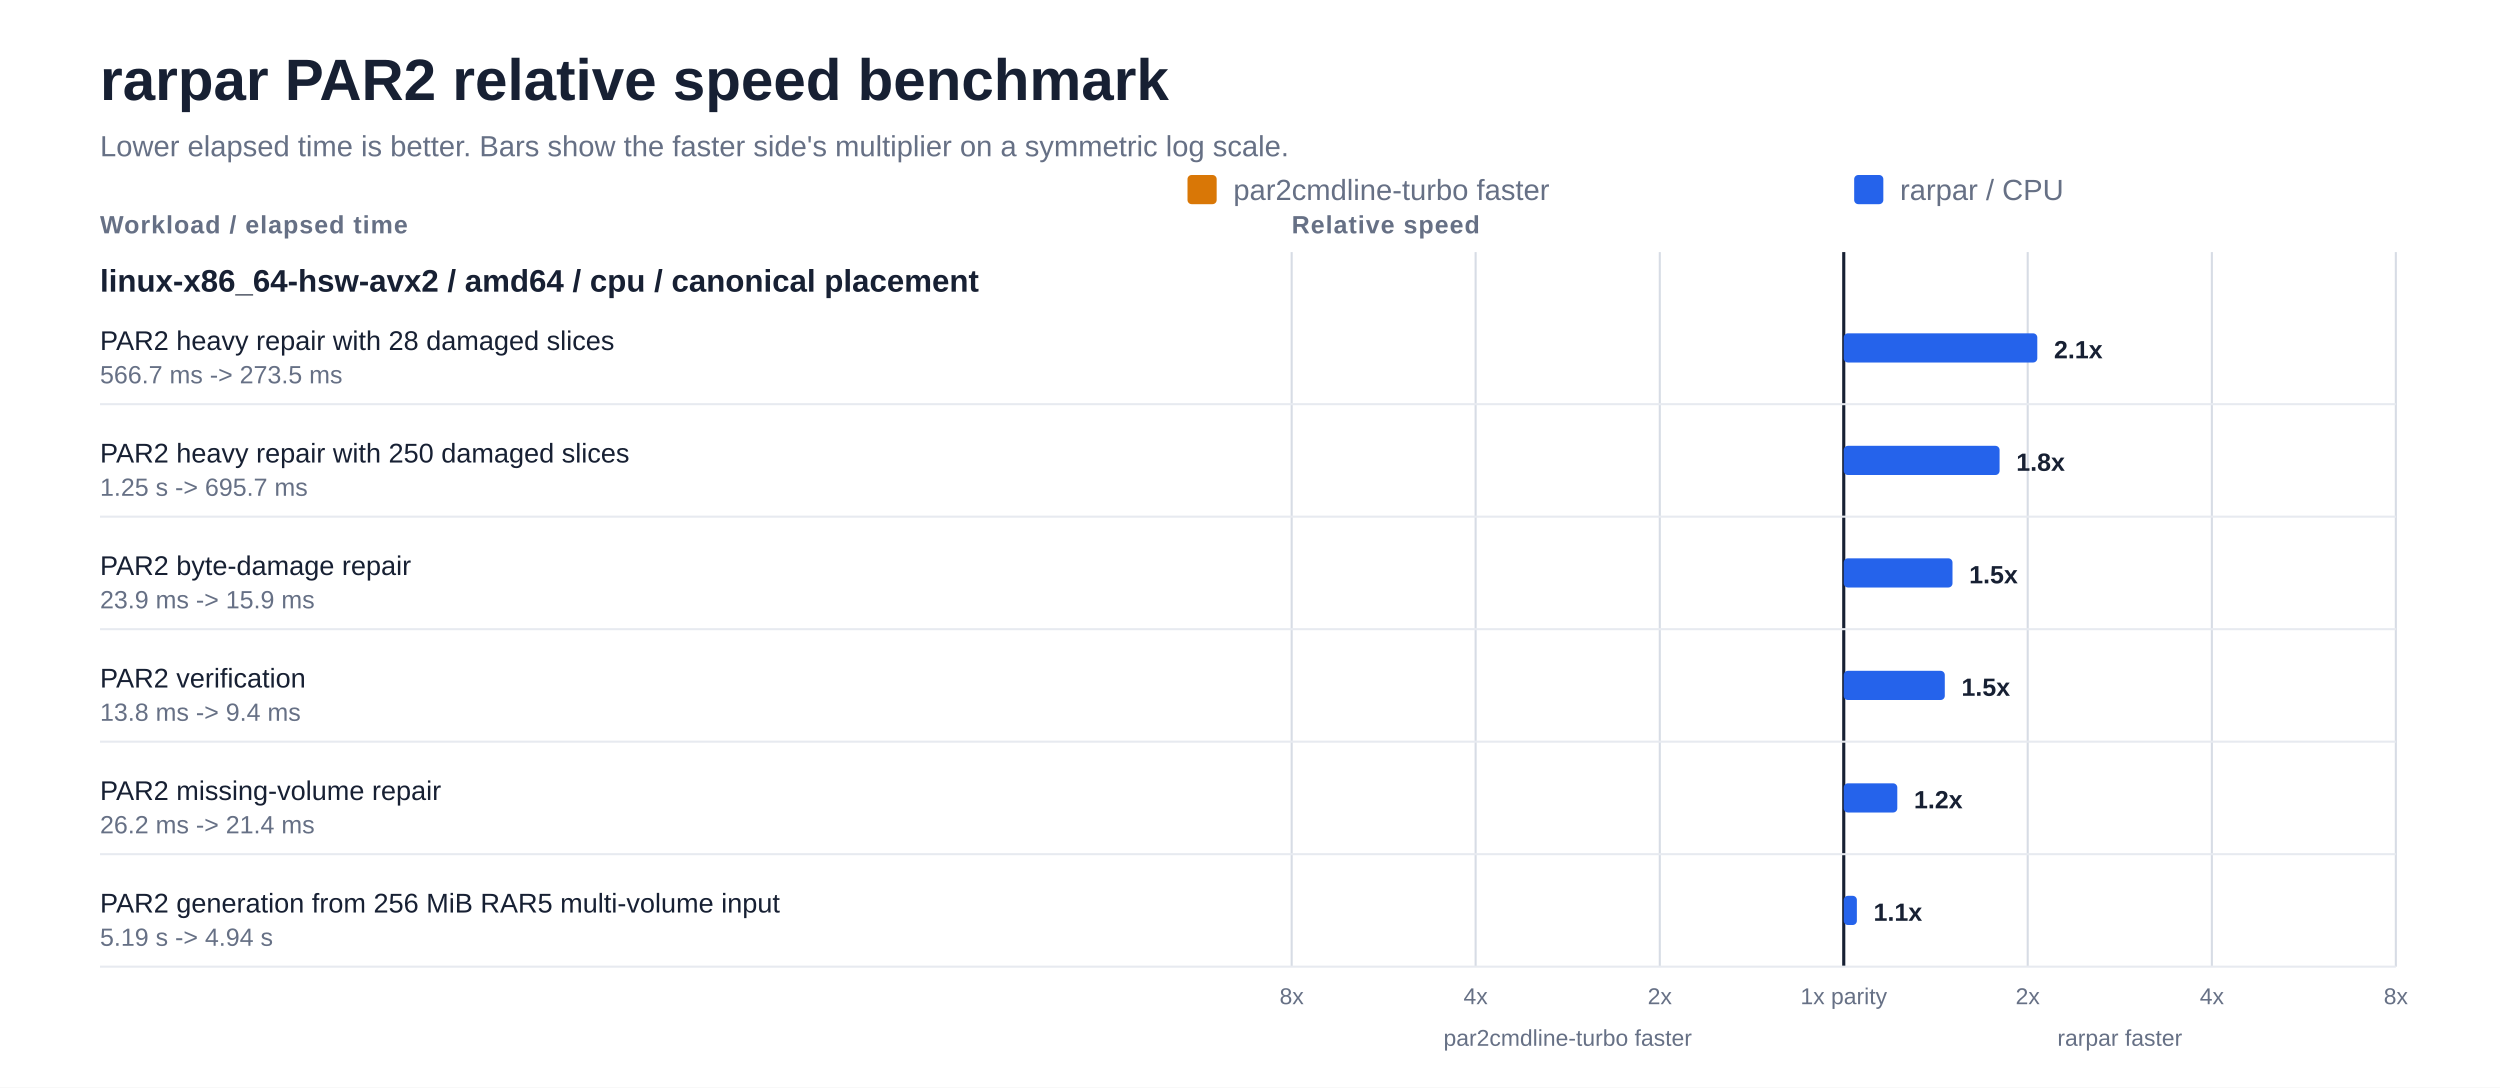
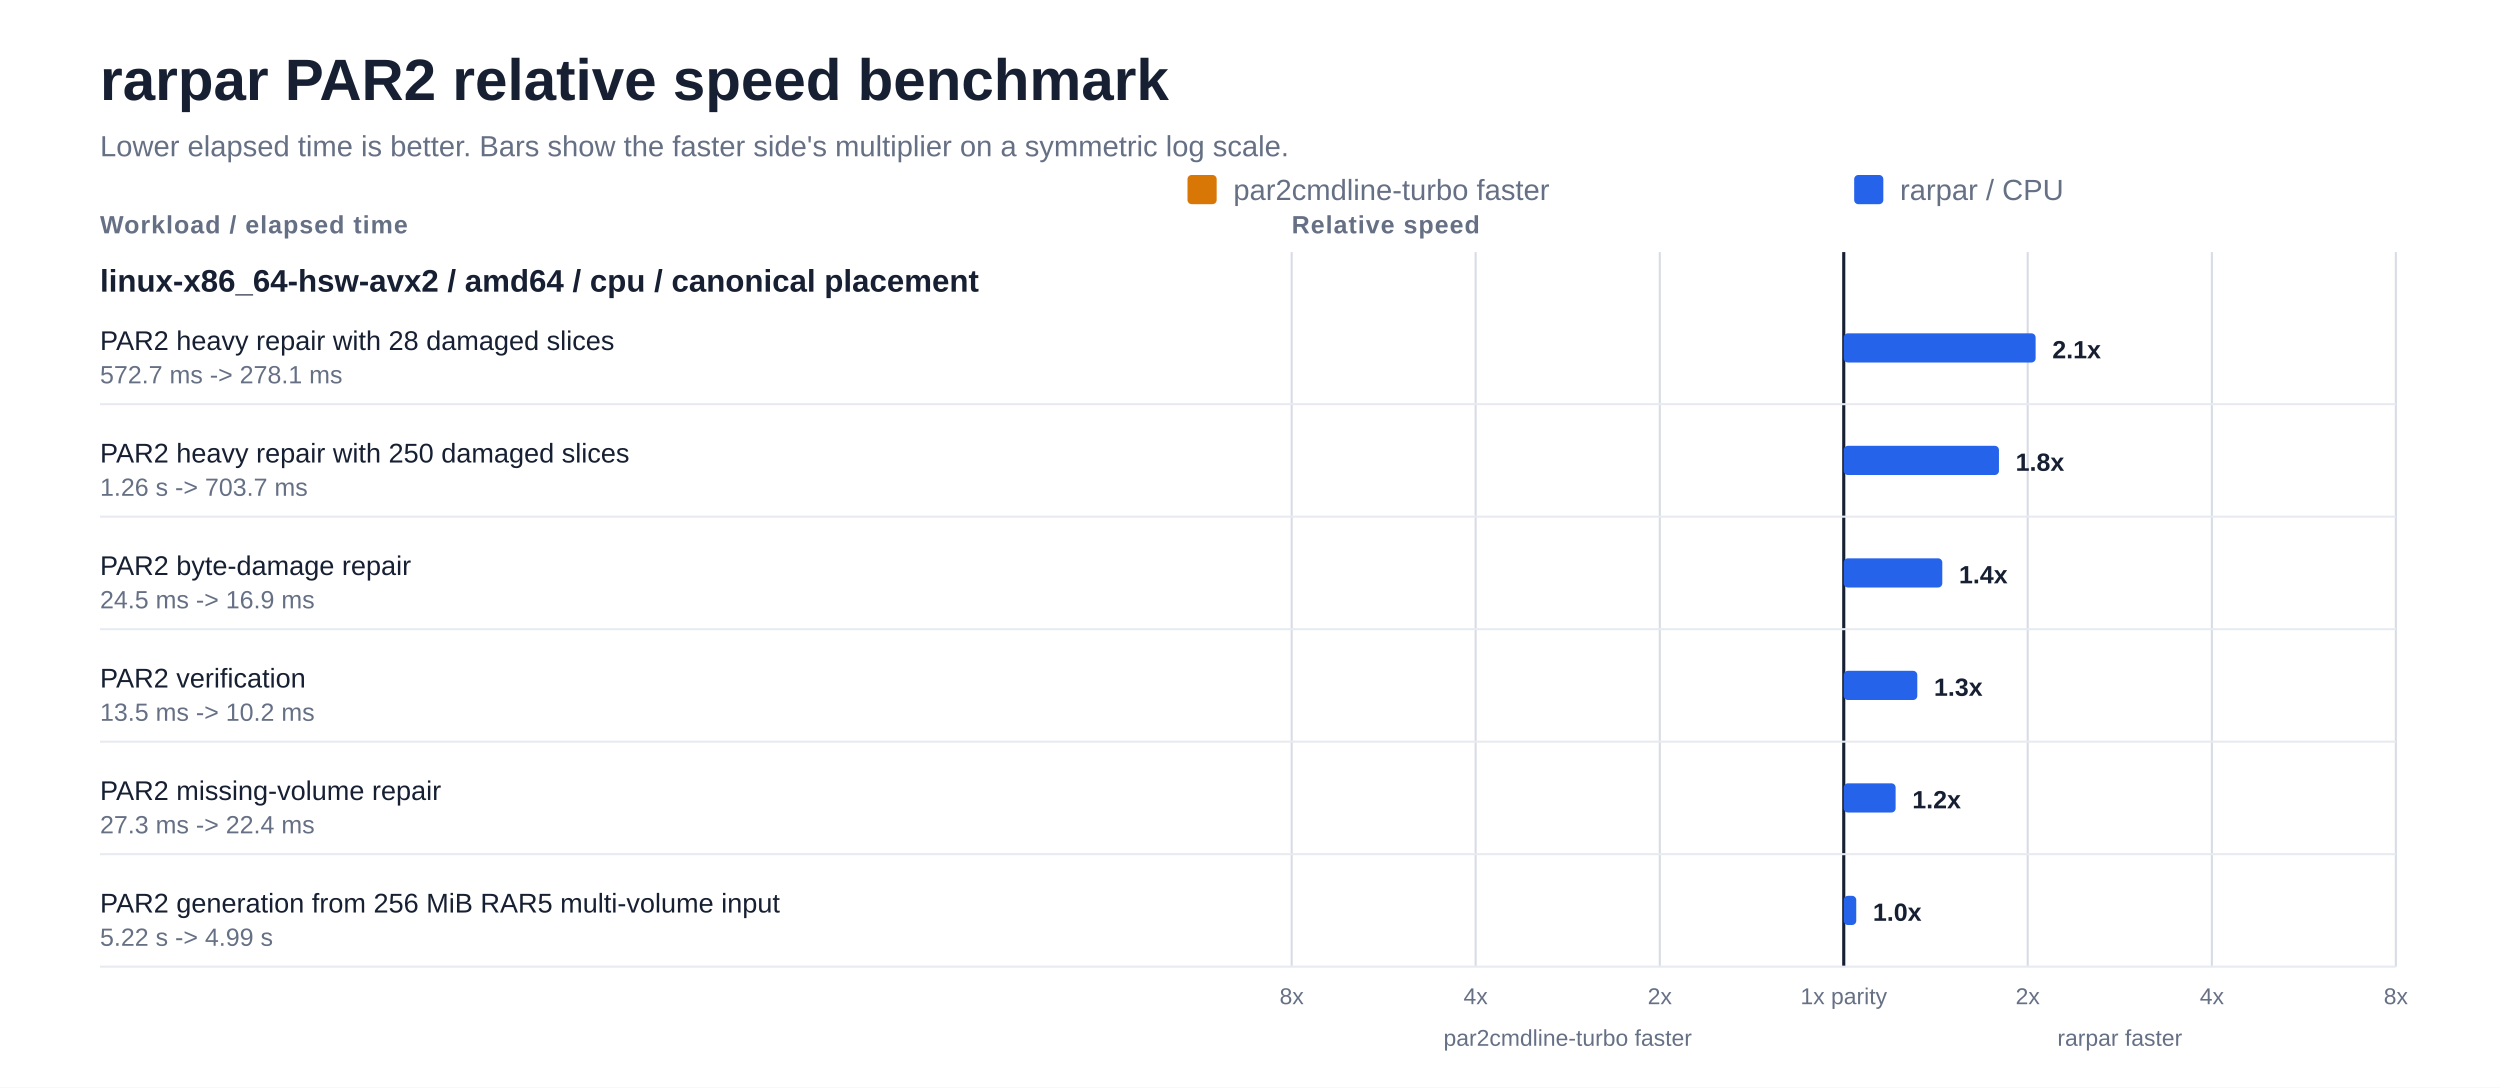
<svg xmlns="http://www.w3.org/2000/svg" width="1200" height="522" viewBox="0 0 1200 522" role="img" aria-labelledby="title desc">
  <style>
    .bg { fill: #ffffff; } text { font-family: Arial, sans-serif; fill: #172033; }
    .title { font-size: 28px; font-weight: 600; } .subtitle { font-size: 14px; fill: #667085; }
    .column { font-size: 12px; font-weight: 600; fill: #667085; letter-spacing: .04em; text-transform: uppercase; }
    .machine { font-size: 15px; font-weight: 600; } .workload { font-size: 13px; font-weight: 500; }
    .timing { font-size: 12px; fill: #667085; } .tick { font-size: 11px; fill: #667085; } .ratio { font-size: 12px; font-weight: 600; }
    .grid { stroke: #d7dce5; stroke-width: 1; } .parity { stroke: #172033; stroke-width: 1.5; } .rule { stroke: #e7eaf0; stroke-width: 1; }
    .cpu { fill: #2563eb; } .gpu { fill: #7c3aed; } .slower { fill: #d97706; }
    @media (prefers-color-scheme: dark) { .bg { fill: #0d1117; } text { fill: #e6edf3; } .subtitle, .column, .timing, .tick { fill: #9ca7b5; } .grid { stroke: #30363d; } .parity { stroke: #e6edf3; } .rule { stroke: #21262d; } .cpu { fill: #58a6ff; } .gpu { fill: #bc8cff; } .slower { fill: #f2a65a; } }
  </style>
  <rect class="bg" width="1200" height="522" />
  <text class="title" x="48" y="48">rarpar PAR2 relative speed benchmark</text>
  <text class="subtitle" x="48" y="75">Lower elapsed time is better. Bars show the faster side's multiplier on a symmetric log scale.</text>
  <g aria-label="Legend">
    <rect class="slower" x="570" y="84" width="14" height="14" rx="2" />
    <text class="subtitle" x="592" y="96">par2cmdline-turbo faster</text>
    <rect class="cpu" x="890" y="84" width="14" height="14" rx="2" />
    <text class="subtitle" x="912" y="96">rarpar / CPU</text>
  </g>
  <text class="column" x="48" y="112">Workload / elapsed time</text>
  <text class="column" x="620" y="112">Relative speed</text>
  <g aria-label="Relative speed axis">
    <line class="grid" x1="620.0" y1="121" x2="620.0" y2="464" />
    <text class="tick" x="620.0" y="482" text-anchor="middle">8x</text>
    <line class="grid" x1="708.3" y1="121" x2="708.3" y2="464" />
    <text class="tick" x="708.3" y="482" text-anchor="middle">4x</text>
    <line class="grid" x1="796.7" y1="121" x2="796.7" y2="464" />
    <text class="tick" x="796.7" y="482" text-anchor="middle">2x</text>
    <line class="parity" x1="885.0" y1="121" x2="885.0" y2="464" />
    <text class="tick" x="885.0" y="482" text-anchor="middle">1x parity</text>
    <line class="grid" x1="973.3" y1="121" x2="973.3" y2="464" />
    <text class="tick" x="973.3" y="482" text-anchor="middle">2x</text>
    <line class="grid" x1="1061.7" y1="121" x2="1061.7" y2="464" />
    <text class="tick" x="1061.7" y="482" text-anchor="middle">4x</text>
    <line class="grid" x1="1150.0" y1="121" x2="1150.0" y2="464" />
    <text class="tick" x="1150.0" y="482" text-anchor="middle">8x</text>
    <text class="tick" x="752.5" y="502" text-anchor="middle">par2cmdline-turbo faster</text>
    <text class="tick" x="1017.5" y="502" text-anchor="middle">rarpar faster</text>
  </g>
  <g aria-label="PAR2 benchmarks">
    <text class="machine" x="48" y="140">linux-x86_64-hsw-avx2 / amd64 / cpu / canonical placement</text>
    <text class="workload" x="48" y="168">PAR2 heavy repair with 28 damaged slices</text>
-     <text class="timing" x="48" y="184">566.7 ms -&gt; 273.5 ms</text>
-     <rect class="cpu" x="885.0" y="160" width="92.9" height="14" rx="2" />
-     <text class="ratio" x="985.9" y="172">2.1x</text>
+     <text class="timing" x="48" y="184">572.7 ms -&gt; 278.1 ms</text>
+     <rect class="cpu" x="885.0" y="160" width="92.1" height="14" rx="2" />
+     <text class="ratio" x="985.1" y="172">2.1x</text>
    <line class="rule" x1="48" y1="194" x2="1150" y2="194" />
    <text class="workload" x="48" y="222">PAR2 heavy repair with 250 damaged slices</text>
-     <text class="timing" x="48" y="238">1.25 s -&gt; 695.7 ms</text>
-     <rect class="cpu" x="885.0" y="214" width="74.8" height="14" rx="2" />
-     <text class="ratio" x="967.8" y="226">1.8x</text>
+     <text class="timing" x="48" y="238">1.26 s -&gt; 703.7 ms</text>
+     <rect class="cpu" x="885.0" y="214" width="74.5" height="14" rx="2" />
+     <text class="ratio" x="967.5" y="226">1.8x</text>
    <line class="rule" x1="48" y1="248" x2="1150" y2="248" />
    <text class="workload" x="48" y="276">PAR2 byte-damage repair</text>
-     <text class="timing" x="48" y="292">23.9 ms -&gt; 15.9 ms</text>
-     <rect class="cpu" x="885.0" y="268" width="52.2" height="14" rx="2" />
-     <text class="ratio" x="945.2" y="280">1.5x</text>
+     <text class="timing" x="48" y="292">24.5 ms -&gt; 16.9 ms</text>
+     <rect class="cpu" x="885.0" y="268" width="47.3" height="14" rx="2" />
+     <text class="ratio" x="940.3" y="280">1.4x</text>
    <line class="rule" x1="48" y1="302" x2="1150" y2="302" />
    <text class="workload" x="48" y="330">PAR2 verification</text>
-     <text class="timing" x="48" y="346">13.8 ms -&gt; 9.4 ms</text>
-     <rect class="cpu" x="885.0" y="322" width="48.5" height="14" rx="2" />
-     <text class="ratio" x="941.5" y="334">1.5x</text>
+     <text class="timing" x="48" y="346">13.5 ms -&gt; 10.2 ms</text>
+     <rect class="cpu" x="885.0" y="322" width="35.3" height="14" rx="2" />
+     <text class="ratio" x="928.3" y="334">1.3x</text>
    <line class="rule" x1="48" y1="356" x2="1150" y2="356" />
    <text class="workload" x="48" y="384">PAR2 missing-volume repair</text>
-     <text class="timing" x="48" y="400">26.2 ms -&gt; 21.4 ms</text>
-     <rect class="cpu" x="885.0" y="376" width="25.7" height="14" rx="2" />
-     <text class="ratio" x="918.7" y="388">1.2x</text>
+     <text class="timing" x="48" y="400">27.3 ms -&gt; 22.4 ms</text>
+     <rect class="cpu" x="885.0" y="376" width="24.9" height="14" rx="2" />
+     <text class="ratio" x="917.9" y="388">1.2x</text>
    <line class="rule" x1="48" y1="410" x2="1150" y2="410" />
    <text class="workload" x="48" y="438">PAR2 generation from 256 MiB RAR5 multi-volume input</text>
-     <text class="timing" x="48" y="454">5.19 s -&gt; 4.94 s</text>
-     <rect class="cpu" x="885.0" y="430" width="6.3" height="14" rx="2" />
-     <text class="ratio" x="899.3" y="442">1.1x</text>
+     <text class="timing" x="48" y="454">5.22 s -&gt; 4.99 s</text>
+     <rect class="cpu" x="885.0" y="430" width="6.0" height="14" rx="2" />
+     <text class="ratio" x="899.0" y="442">1.0x</text>
    <line class="rule" x1="48" y1="464" x2="1150" y2="464" />
  </g>
</svg>
